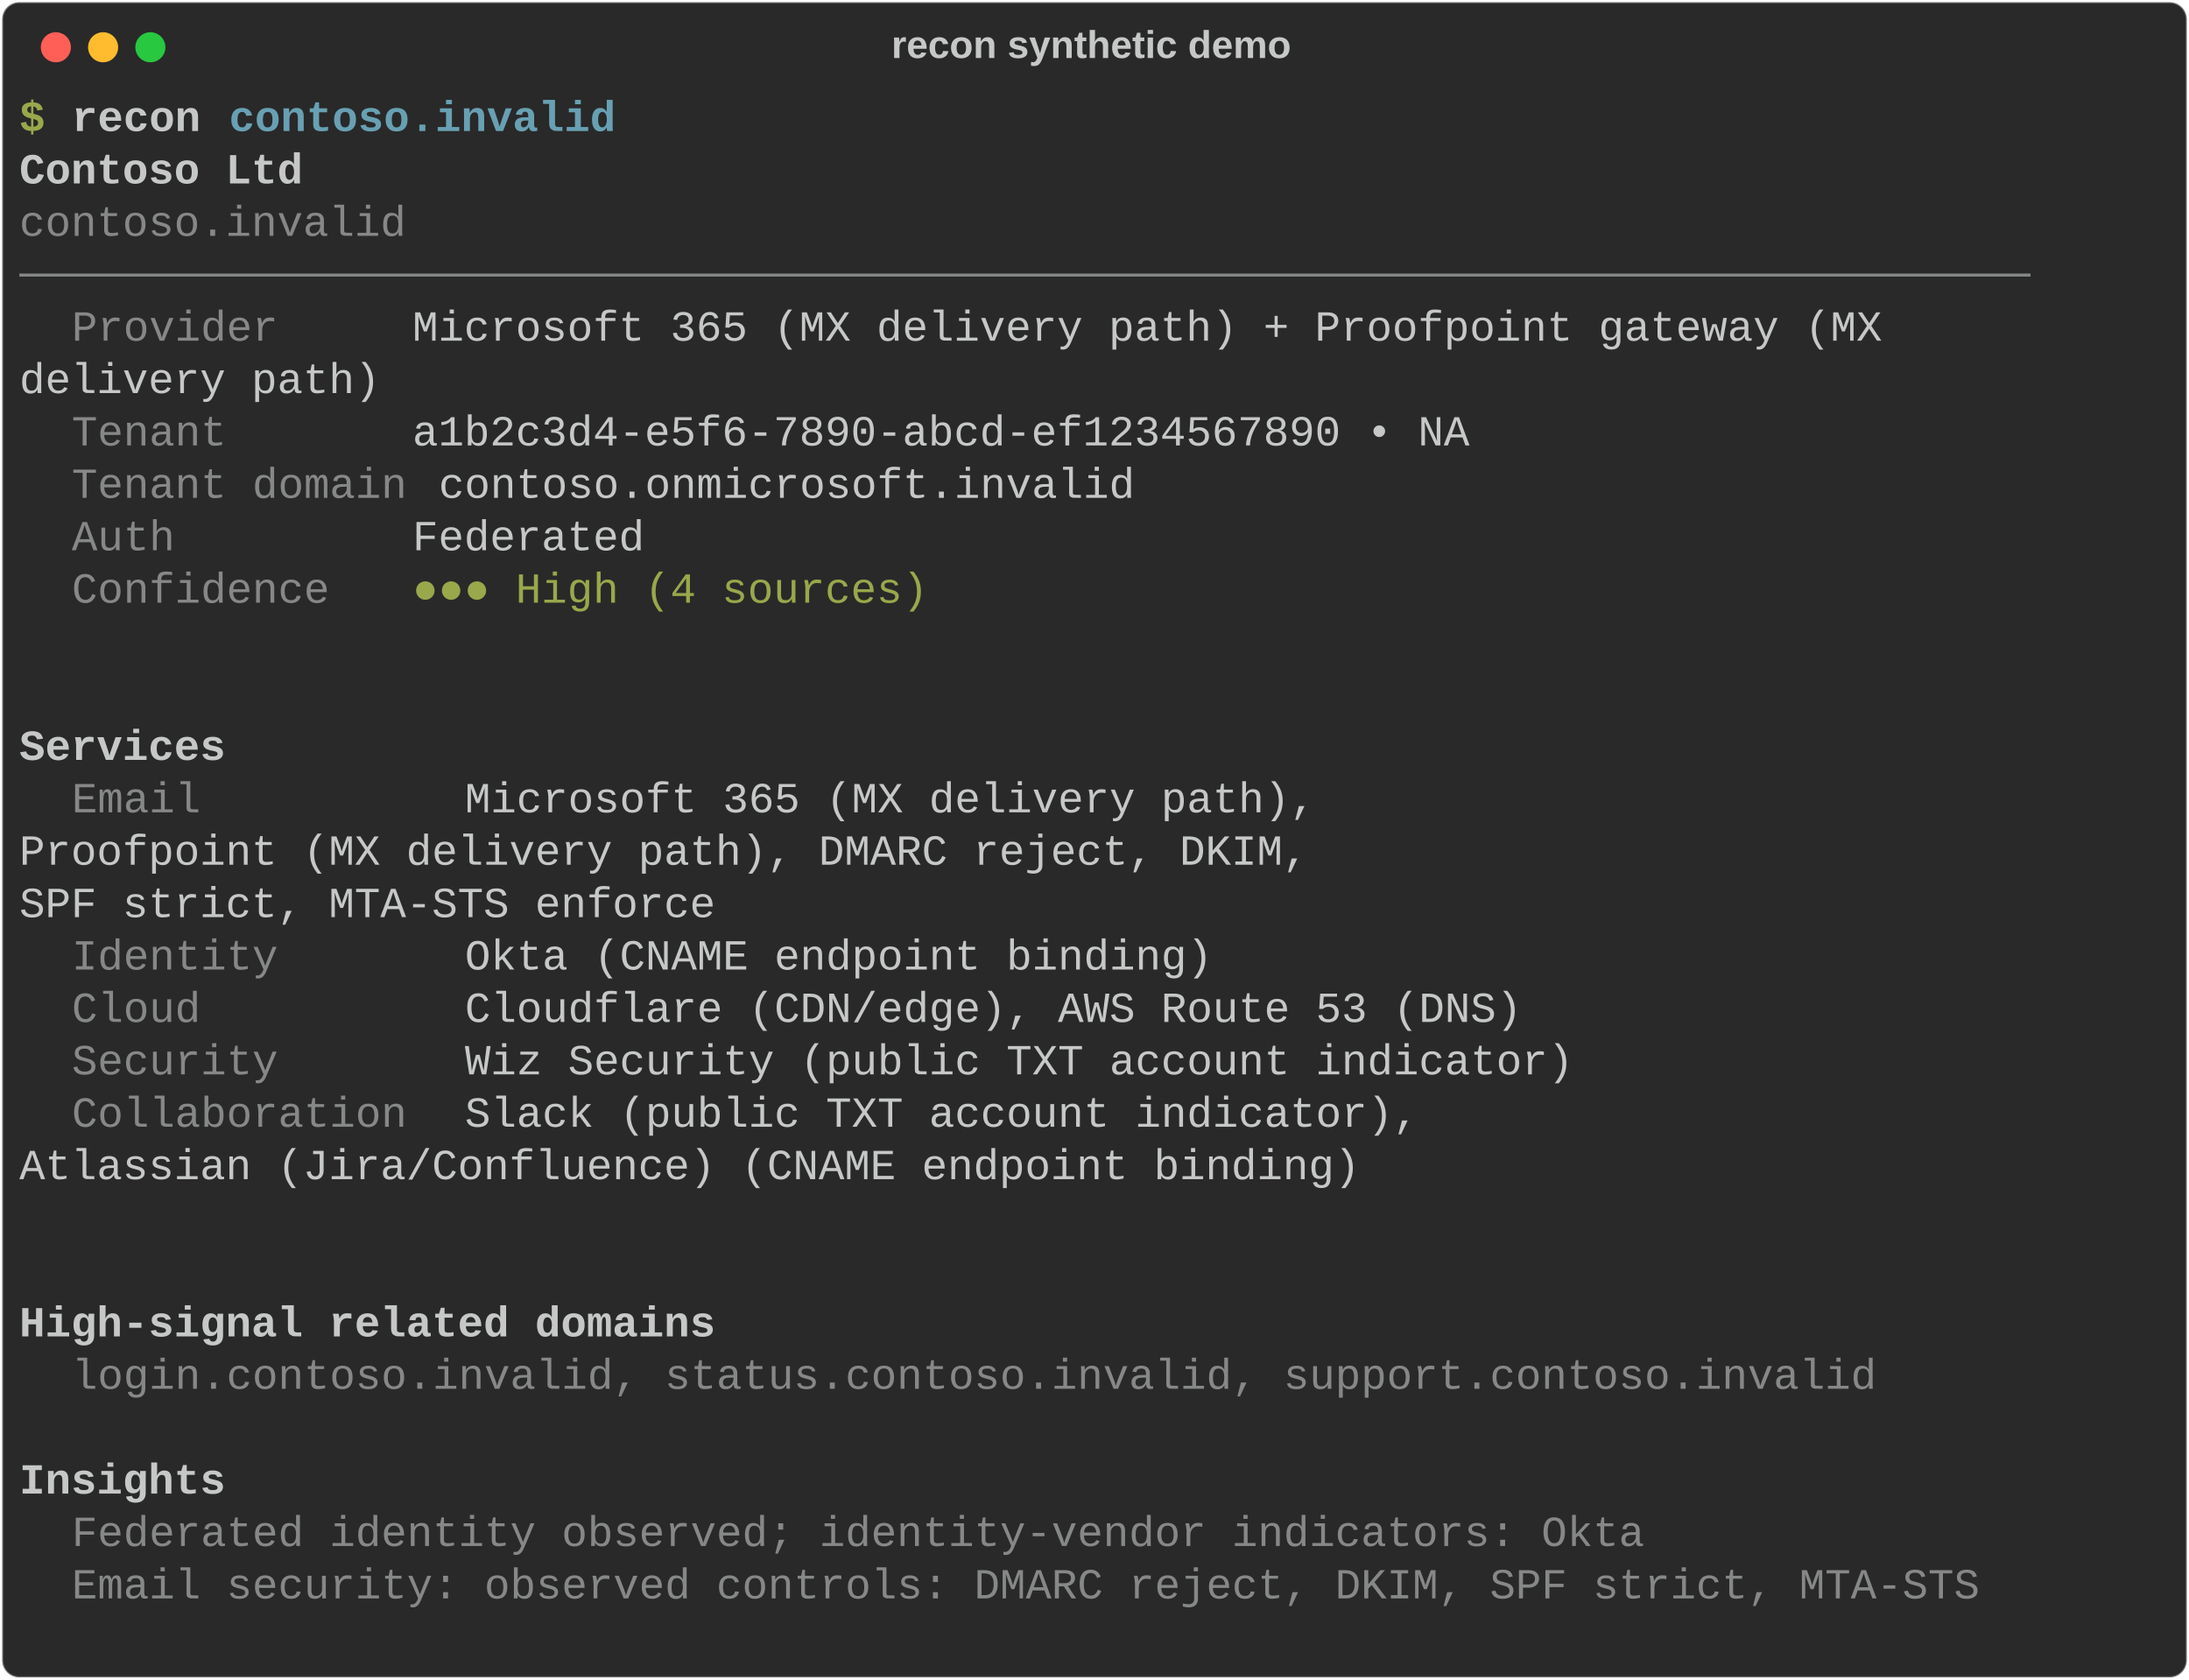
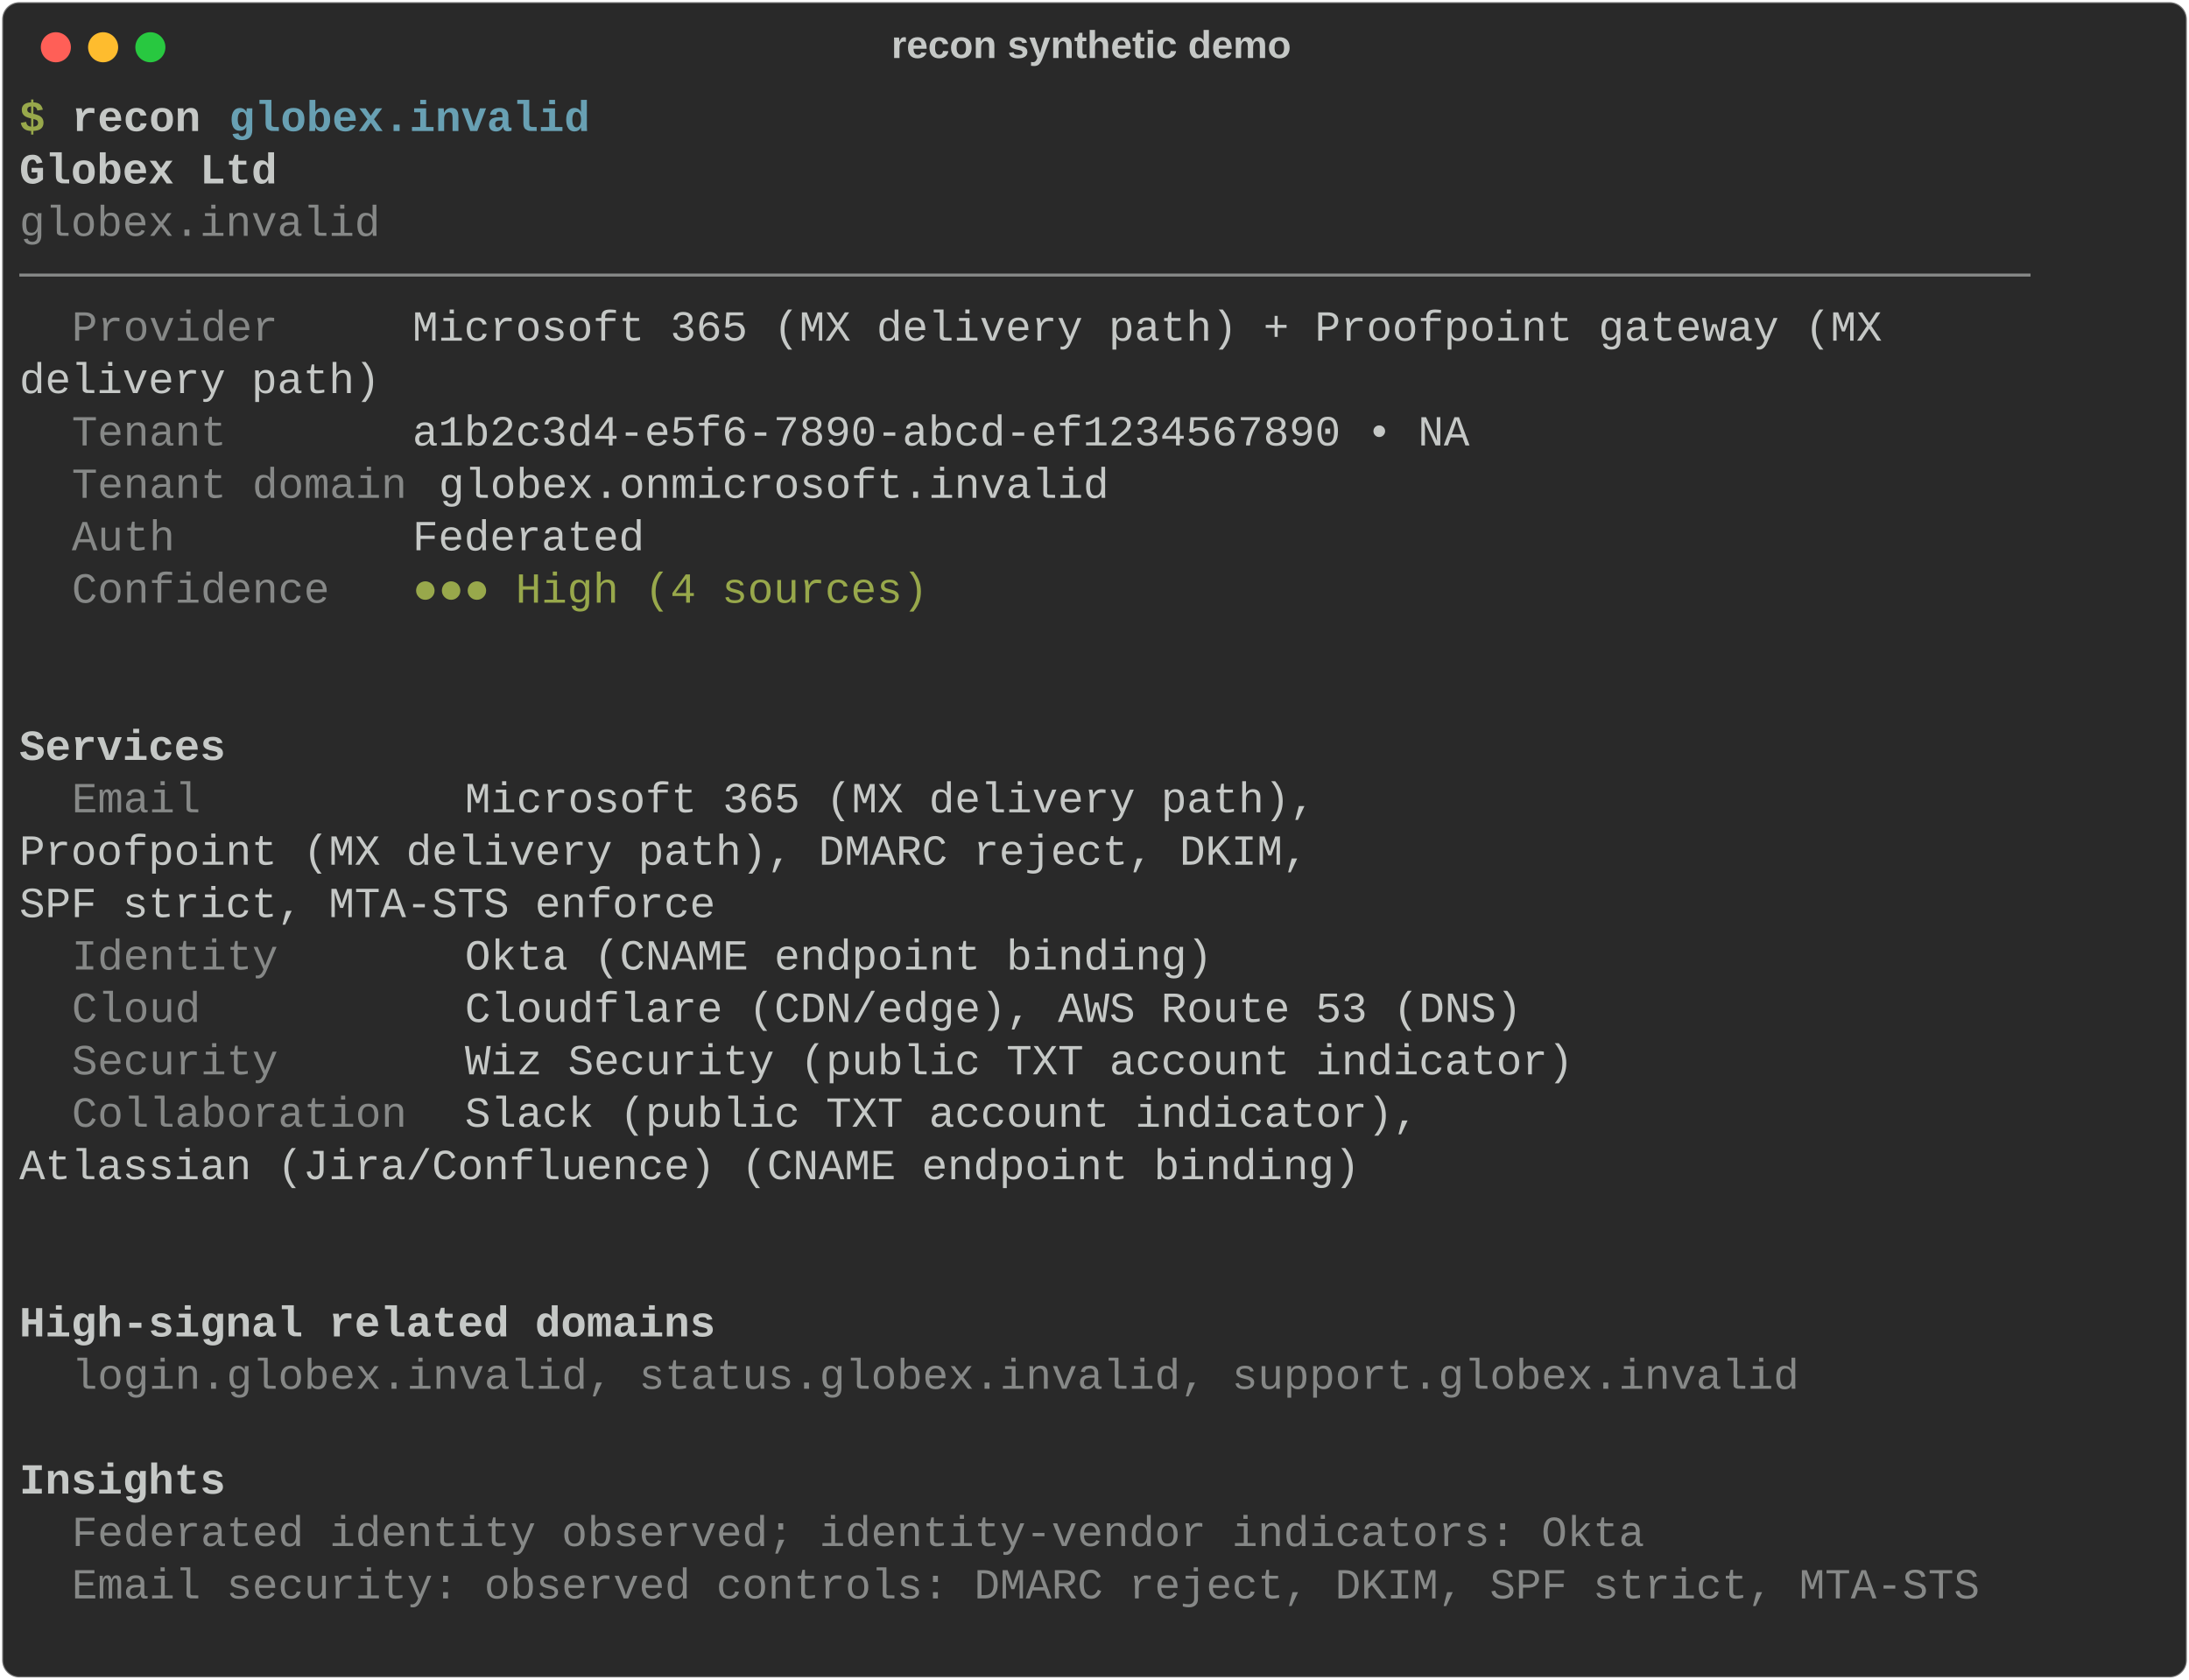
<svg xmlns="http://www.w3.org/2000/svg" class="rich-terminal" role="img" aria-labelledby="recon-demo-accessible-title recon-demo-accessible-description" viewBox="0 0 1019 782.0">
  <style>


    .recon-demo-matrix {
        font-family: ui-monospace, SFMono-Regular, Consolas, Liberation Mono, monospace;
        font-size: 20px;
        line-height: 24.4px;
        font-variant-east-asian: full-width;
    }

    .recon-demo-title {
        font-size: 18px;
        font-weight: bold;
        font-family: arial;
    }

    .recon-demo-r1 { fill: #98a84b;font-weight: bold }
.recon-demo-r2 { fill: #c5c8c6;font-weight: bold }
.recon-demo-r3 { fill: #68a0b3;font-weight: bold }
.recon-demo-r4 { fill: #c5c8c6 }
.recon-demo-r5 { fill: #868887 }
.recon-demo-r6 { fill: #98a84b }
    </style>
  <defs>
    <clipPath id="recon-demo-clip-terminal">
      <rect x="0" y="0" width="999.4" height="731.0" />
    </clipPath>
    <clipPath id="recon-demo-line-0">
      <rect x="0" y="1.5" width="1000.4" height="24.65" />
    </clipPath>
    <clipPath id="recon-demo-line-1">
      <rect x="0" y="25.9" width="1000.4" height="24.65" />
    </clipPath>
    <clipPath id="recon-demo-line-2">
      <rect x="0" y="50.3" width="1000.4" height="24.65" />
    </clipPath>
    <clipPath id="recon-demo-line-3">
      <rect x="0" y="74.7" width="1000.4" height="24.65" />
    </clipPath>
    <clipPath id="recon-demo-line-4">
      <rect x="0" y="99.1" width="1000.4" height="24.65" />
    </clipPath>
    <clipPath id="recon-demo-line-5">
      <rect x="0" y="123.5" width="1000.4" height="24.65" />
    </clipPath>
    <clipPath id="recon-demo-line-6">
      <rect x="0" y="147.9" width="1000.4" height="24.65" />
    </clipPath>
    <clipPath id="recon-demo-line-7">
      <rect x="0" y="172.3" width="1000.4" height="24.65" />
    </clipPath>
    <clipPath id="recon-demo-line-8">
      <rect x="0" y="196.7" width="1000.4" height="24.65" />
    </clipPath>
    <clipPath id="recon-demo-line-9">
      <rect x="0" y="221.1" width="1000.4" height="24.65" />
    </clipPath>
    <clipPath id="recon-demo-line-10">
      <rect x="0" y="245.5" width="1000.4" height="24.65" />
    </clipPath>
    <clipPath id="recon-demo-line-11">
      <rect x="0" y="269.9" width="1000.4" height="24.65" />
    </clipPath>
    <clipPath id="recon-demo-line-12">
      <rect x="0" y="294.3" width="1000.4" height="24.65" />
    </clipPath>
    <clipPath id="recon-demo-line-13">
      <rect x="0" y="318.7" width="1000.4" height="24.65" />
    </clipPath>
    <clipPath id="recon-demo-line-14">
      <rect x="0" y="343.1" width="1000.4" height="24.65" />
    </clipPath>
    <clipPath id="recon-demo-line-15">
      <rect x="0" y="367.5" width="1000.4" height="24.65" />
    </clipPath>
    <clipPath id="recon-demo-line-16">
      <rect x="0" y="391.9" width="1000.4" height="24.65" />
    </clipPath>
    <clipPath id="recon-demo-line-17">
      <rect x="0" y="416.3" width="1000.4" height="24.65" />
    </clipPath>
    <clipPath id="recon-demo-line-18">
      <rect x="0" y="440.7" width="1000.4" height="24.65" />
    </clipPath>
    <clipPath id="recon-demo-line-19">
      <rect x="0" y="465.1" width="1000.4" height="24.65" />
    </clipPath>
    <clipPath id="recon-demo-line-20">
      <rect x="0" y="489.5" width="1000.4" height="24.65" />
    </clipPath>
    <clipPath id="recon-demo-line-21">
      <rect x="0" y="513.9" width="1000.4" height="24.65" />
    </clipPath>
    <clipPath id="recon-demo-line-22">
      <rect x="0" y="538.3" width="1000.4" height="24.65" />
    </clipPath>
    <clipPath id="recon-demo-line-23">
      <rect x="0" y="562.7" width="1000.4" height="24.65" />
    </clipPath>
    <clipPath id="recon-demo-line-24">
      <rect x="0" y="587.1" width="1000.4" height="24.65" />
    </clipPath>
    <clipPath id="recon-demo-line-25">
      <rect x="0" y="611.5" width="1000.4" height="24.65" />
    </clipPath>
    <clipPath id="recon-demo-line-26">
      <rect x="0" y="635.9" width="1000.4" height="24.65" />
    </clipPath>
    <clipPath id="recon-demo-line-27">
      <rect x="0" y="660.3" width="1000.4" height="24.65" />
    </clipPath>
    <clipPath id="recon-demo-line-28">
      <rect x="0" y="684.7" width="1000.4" height="24.65" />
    </clipPath>
  </defs>
  <rect fill="#292929" stroke="rgba(255,255,255,0.35)" stroke-width="1" x="1" y="1" width="1017" height="780" rx="8" />
  <text class="recon-demo-title" fill="#c5c8c6" text-anchor="middle" x="508" y="27">recon synthetic demo</text>
  <g transform="translate(26,22)">
    <circle cx="0" cy="0" r="7" fill="#ff5f57" />
    <circle cx="22" cy="0" r="7" fill="#febc2e" />
    <circle cx="44" cy="0" r="7" fill="#28c840" />
  </g>
  <g transform="translate(9, 41)" clip-path="url(#recon-demo-clip-terminal)">
    <g class="recon-demo-matrix">
      <text class="recon-demo-r1" x="0" y="20" textLength="24.4" clip-path="url(#recon-demo-line-0)">$ </text>
      <text class="recon-demo-r2" x="24.4" y="20" textLength="73.2" clip-path="url(#recon-demo-line-0)">recon </text>
-       <text class="recon-demo-r3" x="97.6" y="20" textLength="183" clip-path="url(#recon-demo-line-0)">contoso.invalid</text>
+       <text class="recon-demo-r3" x="97.6" y="20" textLength="170.8" clip-path="url(#recon-demo-line-0)">globex.invalid</text>
      <text class="recon-demo-r4" x="1000.4" y="20" textLength="12.2" clip-path="url(#recon-demo-line-0)">
</text>
-       <text class="recon-demo-r2" x="0" y="44.4" textLength="134.2" clip-path="url(#recon-demo-line-1)">Contoso Ltd</text>
+       <text class="recon-demo-r2" x="0" y="44.4" textLength="122" clip-path="url(#recon-demo-line-1)">Globex Ltd</text>
      <text class="recon-demo-r4" x="1000.4" y="44.4" textLength="12.2" clip-path="url(#recon-demo-line-1)">
</text>
-       <text class="recon-demo-r5" x="0" y="68.8" textLength="183" clip-path="url(#recon-demo-line-2)">contoso.invalid</text>
+       <text class="recon-demo-r5" x="0" y="68.8" textLength="170.8" clip-path="url(#recon-demo-line-2)">globex.invalid</text>
      <text class="recon-demo-r4" x="1000.4" y="68.8" textLength="12.2" clip-path="url(#recon-demo-line-2)">
</text>
      <text class="recon-demo-r5" x="0" y="93.2" textLength="951.6" clip-path="url(#recon-demo-line-3)">──────────────────────────────────────────────────────────────────────────────</text>
      <text class="recon-demo-r4" x="1000.4" y="93.2" textLength="12.2" clip-path="url(#recon-demo-line-3)">
</text>
      <text class="recon-demo-r5" x="24.4" y="117.6" textLength="158.6" clip-path="url(#recon-demo-line-4)">Provider     </text>
      <text class="recon-demo-r4" x="183" y="117.6" textLength="695.4" clip-path="url(#recon-demo-line-4)">Microsoft 365 (MX delivery path) + Proofpoint gateway (MX</text>
      <text class="recon-demo-r4" x="1000.4" y="117.6" textLength="12.2" clip-path="url(#recon-demo-line-4)">
</text>
      <text class="recon-demo-r4" x="0" y="142" textLength="353.8" clip-path="url(#recon-demo-line-5)">               delivery path)</text>
      <text class="recon-demo-r4" x="1000.4" y="142" textLength="12.2" clip-path="url(#recon-demo-line-5)">
</text>
      <text class="recon-demo-r5" x="24.4" y="166.4" textLength="158.6" clip-path="url(#recon-demo-line-6)">Tenant       </text>
      <text class="recon-demo-r4" x="183" y="166.4" textLength="500.2" clip-path="url(#recon-demo-line-6)">a1b2c3d4-e5f6-7890-abcd-ef1234567890 • NA</text>
      <text class="recon-demo-r4" x="1000.4" y="166.4" textLength="12.2" clip-path="url(#recon-demo-line-6)">
</text>
      <text class="recon-demo-r5" x="24.4" y="190.8" textLength="170.8" clip-path="url(#recon-demo-line-7)">Tenant domain </text>
-       <text class="recon-demo-r4" x="195.2" y="190.8" textLength="329.4" clip-path="url(#recon-demo-line-7)">contoso.onmicrosoft.invalid</text>
+       <text class="recon-demo-r4" x="195.2" y="190.8" textLength="317.2" clip-path="url(#recon-demo-line-7)">globex.onmicrosoft.invalid</text>
      <text class="recon-demo-r4" x="1000.4" y="190.8" textLength="12.2" clip-path="url(#recon-demo-line-7)">
</text>
      <text class="recon-demo-r5" x="24.4" y="215.2" textLength="158.6" clip-path="url(#recon-demo-line-8)">Auth         </text>
      <text class="recon-demo-r4" x="183" y="215.2" textLength="109.8" clip-path="url(#recon-demo-line-8)">Federated</text>
      <text class="recon-demo-r4" x="1000.4" y="215.2" textLength="12.2" clip-path="url(#recon-demo-line-8)">
</text>
      <text class="recon-demo-r5" x="24.4" y="239.6" textLength="158.6" clip-path="url(#recon-demo-line-9)">Confidence   </text>
      <text class="recon-demo-r6" x="183" y="239.6" textLength="244" clip-path="url(#recon-demo-line-9)">●●● High (4 sources)</text>
      <text class="recon-demo-r4" x="1000.4" y="239.6" textLength="12.2" clip-path="url(#recon-demo-line-9)">
</text>
      <text class="recon-demo-r4" x="1000.4" y="264" textLength="12.2" clip-path="url(#recon-demo-line-10)">
</text>
      <text class="recon-demo-r4" x="1000.4" y="288.4" textLength="12.2" clip-path="url(#recon-demo-line-11)">
</text>
      <text class="recon-demo-r2" x="0" y="312.8" textLength="97.6" clip-path="url(#recon-demo-line-12)">Services</text>
      <text class="recon-demo-r4" x="1000.4" y="312.8" textLength="12.2" clip-path="url(#recon-demo-line-12)">
</text>
      <text class="recon-demo-r5" x="24.4" y="337.2" textLength="183" clip-path="url(#recon-demo-line-13)">Email          </text>
      <text class="recon-demo-r4" x="207.4" y="337.2" textLength="402.6" clip-path="url(#recon-demo-line-13)">Microsoft 365 (MX delivery path),</text>
      <text class="recon-demo-r4" x="1000.4" y="337.2" textLength="12.2" clip-path="url(#recon-demo-line-13)">
</text>
      <text class="recon-demo-r4" x="0" y="361.6" textLength="817.4" clip-path="url(#recon-demo-line-14)">                 Proofpoint (MX delivery path), DMARC reject, DKIM,</text>
      <text class="recon-demo-r4" x="1000.4" y="361.6" textLength="12.2" clip-path="url(#recon-demo-line-14)">
</text>
      <text class="recon-demo-r4" x="0" y="386" textLength="536.8" clip-path="url(#recon-demo-line-15)">                 SPF strict, MTA-STS enforce</text>
      <text class="recon-demo-r4" x="1000.4" y="386" textLength="12.2" clip-path="url(#recon-demo-line-15)">
</text>
      <text class="recon-demo-r5" x="24.4" y="410.4" textLength="183" clip-path="url(#recon-demo-line-16)">Identity       </text>
      <text class="recon-demo-r4" x="207.4" y="410.4" textLength="353.8" clip-path="url(#recon-demo-line-16)">Okta (CNAME endpoint binding)</text>
      <text class="recon-demo-r4" x="1000.4" y="410.4" textLength="12.2" clip-path="url(#recon-demo-line-16)">
</text>
      <text class="recon-demo-r5" x="24.4" y="434.8" textLength="183" clip-path="url(#recon-demo-line-17)">Cloud          </text>
      <text class="recon-demo-r4" x="207.4" y="434.8" textLength="500.2" clip-path="url(#recon-demo-line-17)">Cloudflare (CDN/edge), AWS Route 53 (DNS)</text>
      <text class="recon-demo-r4" x="1000.4" y="434.8" textLength="12.2" clip-path="url(#recon-demo-line-17)">
</text>
      <text class="recon-demo-r5" x="24.4" y="459.2" textLength="183" clip-path="url(#recon-demo-line-18)">Security       </text>
      <text class="recon-demo-r4" x="207.4" y="459.2" textLength="524.6" clip-path="url(#recon-demo-line-18)">Wiz Security (public TXT account indicator)</text>
      <text class="recon-demo-r4" x="1000.4" y="459.2" textLength="12.2" clip-path="url(#recon-demo-line-18)">
</text>
      <text class="recon-demo-r5" x="24.4" y="483.6" textLength="183" clip-path="url(#recon-demo-line-19)">Collaboration  </text>
      <text class="recon-demo-r4" x="207.4" y="483.6" textLength="451.4" clip-path="url(#recon-demo-line-19)">Slack (public TXT account indicator),</text>
      <text class="recon-demo-r4" x="1000.4" y="483.6" textLength="12.2" clip-path="url(#recon-demo-line-19)">
</text>
      <text class="recon-demo-r4" x="0" y="508" textLength="841.8" clip-path="url(#recon-demo-line-20)">                 Atlassian (Jira/Confluence) (CNAME endpoint binding)</text>
      <text class="recon-demo-r4" x="1000.4" y="508" textLength="12.2" clip-path="url(#recon-demo-line-20)">
</text>
      <text class="recon-demo-r4" x="1000.4" y="532.4" textLength="12.2" clip-path="url(#recon-demo-line-21)">
</text>
      <text class="recon-demo-r4" x="1000.4" y="556.8" textLength="12.2" clip-path="url(#recon-demo-line-22)">
</text>
      <text class="recon-demo-r2" x="0" y="581.2" textLength="329.4" clip-path="url(#recon-demo-line-23)">High-signal related domains</text>
      <text class="recon-demo-r4" x="1000.4" y="581.2" textLength="12.2" clip-path="url(#recon-demo-line-23)">
</text>
-       <text class="recon-demo-r5" x="24.4" y="605.6" textLength="854" clip-path="url(#recon-demo-line-24)">login.contoso.invalid, status.contoso.invalid, support.contoso.invalid</text>
+       <text class="recon-demo-r5" x="24.4" y="605.6" textLength="817.4" clip-path="url(#recon-demo-line-24)">login.globex.invalid, status.globex.invalid, support.globex.invalid</text>
      <text class="recon-demo-r4" x="1000.4" y="605.6" textLength="12.2" clip-path="url(#recon-demo-line-24)">
</text>
      <text class="recon-demo-r4" x="1000.4" y="630" textLength="12.2" clip-path="url(#recon-demo-line-25)">
</text>
      <text class="recon-demo-r2" x="0" y="654.4" textLength="97.6" clip-path="url(#recon-demo-line-26)">Insights</text>
      <text class="recon-demo-r4" x="1000.4" y="654.4" textLength="12.2" clip-path="url(#recon-demo-line-26)">
</text>
      <text class="recon-demo-r5" x="24.4" y="678.8" textLength="744.2" clip-path="url(#recon-demo-line-27)">Federated identity observed; identity-vendor indicators: Okta</text>
      <text class="recon-demo-r4" x="1000.4" y="678.8" textLength="12.2" clip-path="url(#recon-demo-line-27)">
</text>
      <text class="recon-demo-r5" x="24.4" y="703.2" textLength="902.8" clip-path="url(#recon-demo-line-28)">Email security: observed controls: DMARC reject, DKIM, SPF strict, MTA-STS</text>
      <text class="recon-demo-r4" x="1000.4" y="703.2" textLength="12.2" clip-path="url(#recon-demo-line-28)">
</text>
      <text class="recon-demo-r4" x="1000.4" y="727.6" textLength="12.2" clip-path="url(#recon-demo-line-29)">
</text>
    </g>
  </g>
</svg>
